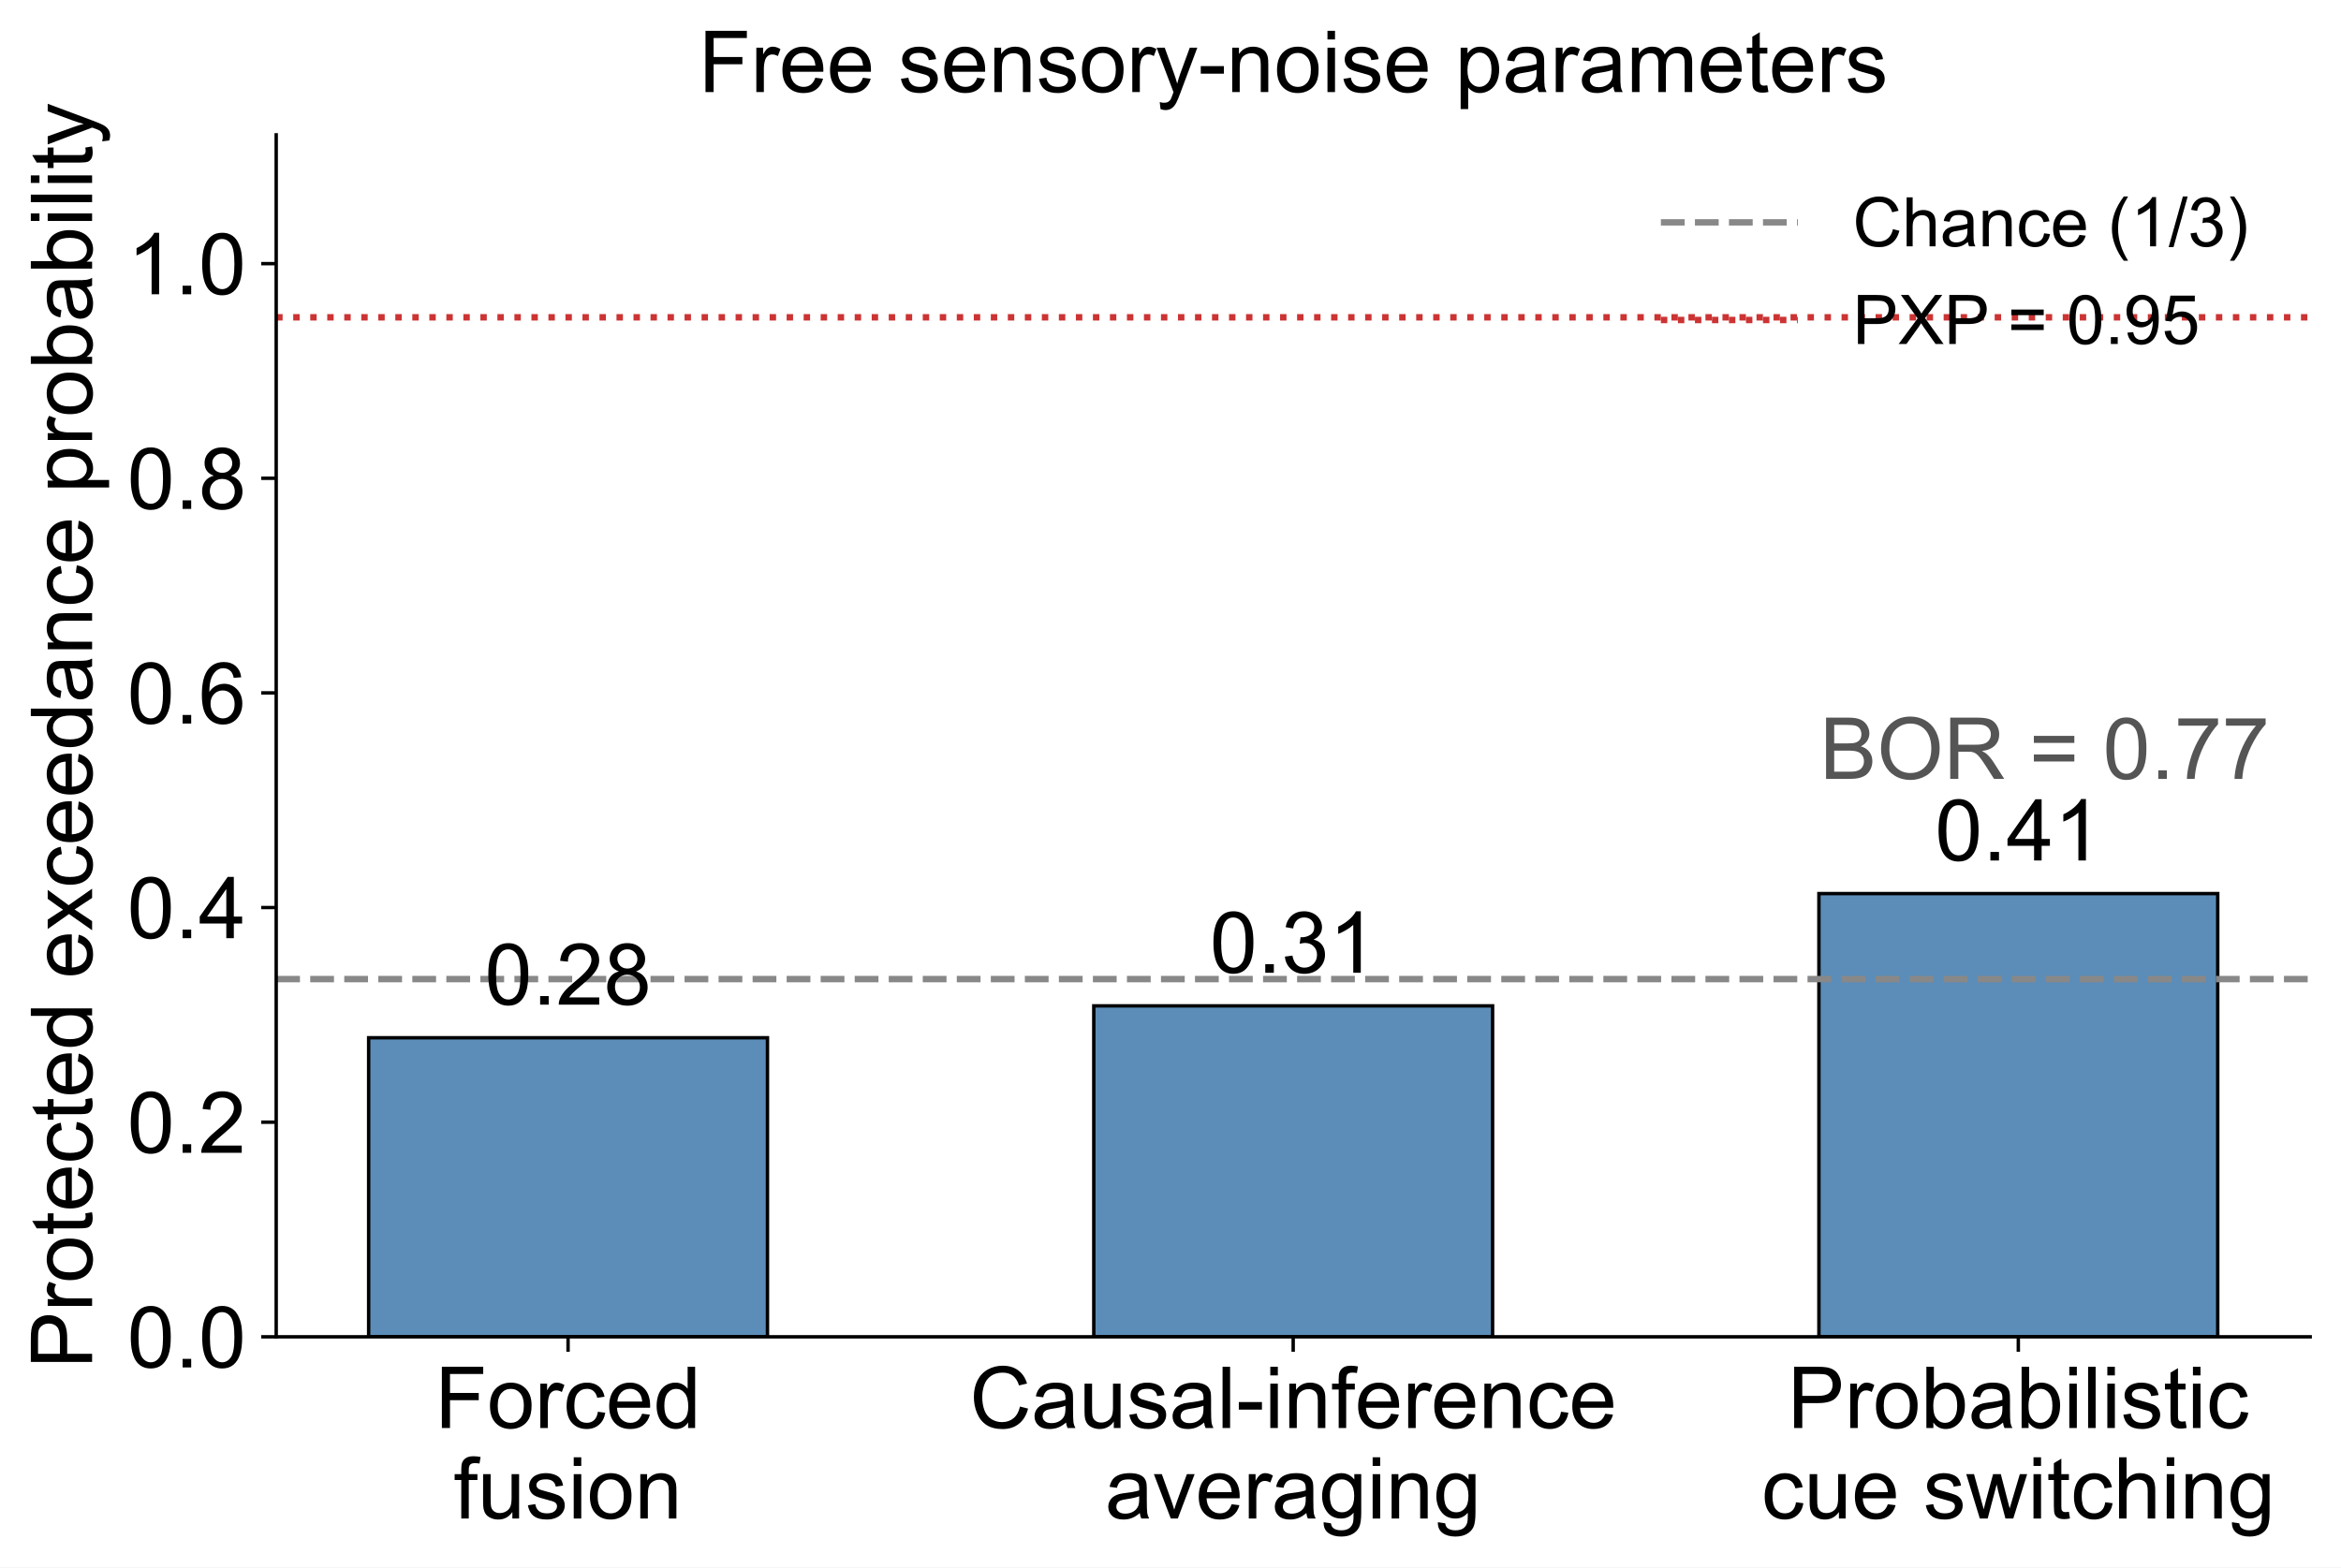
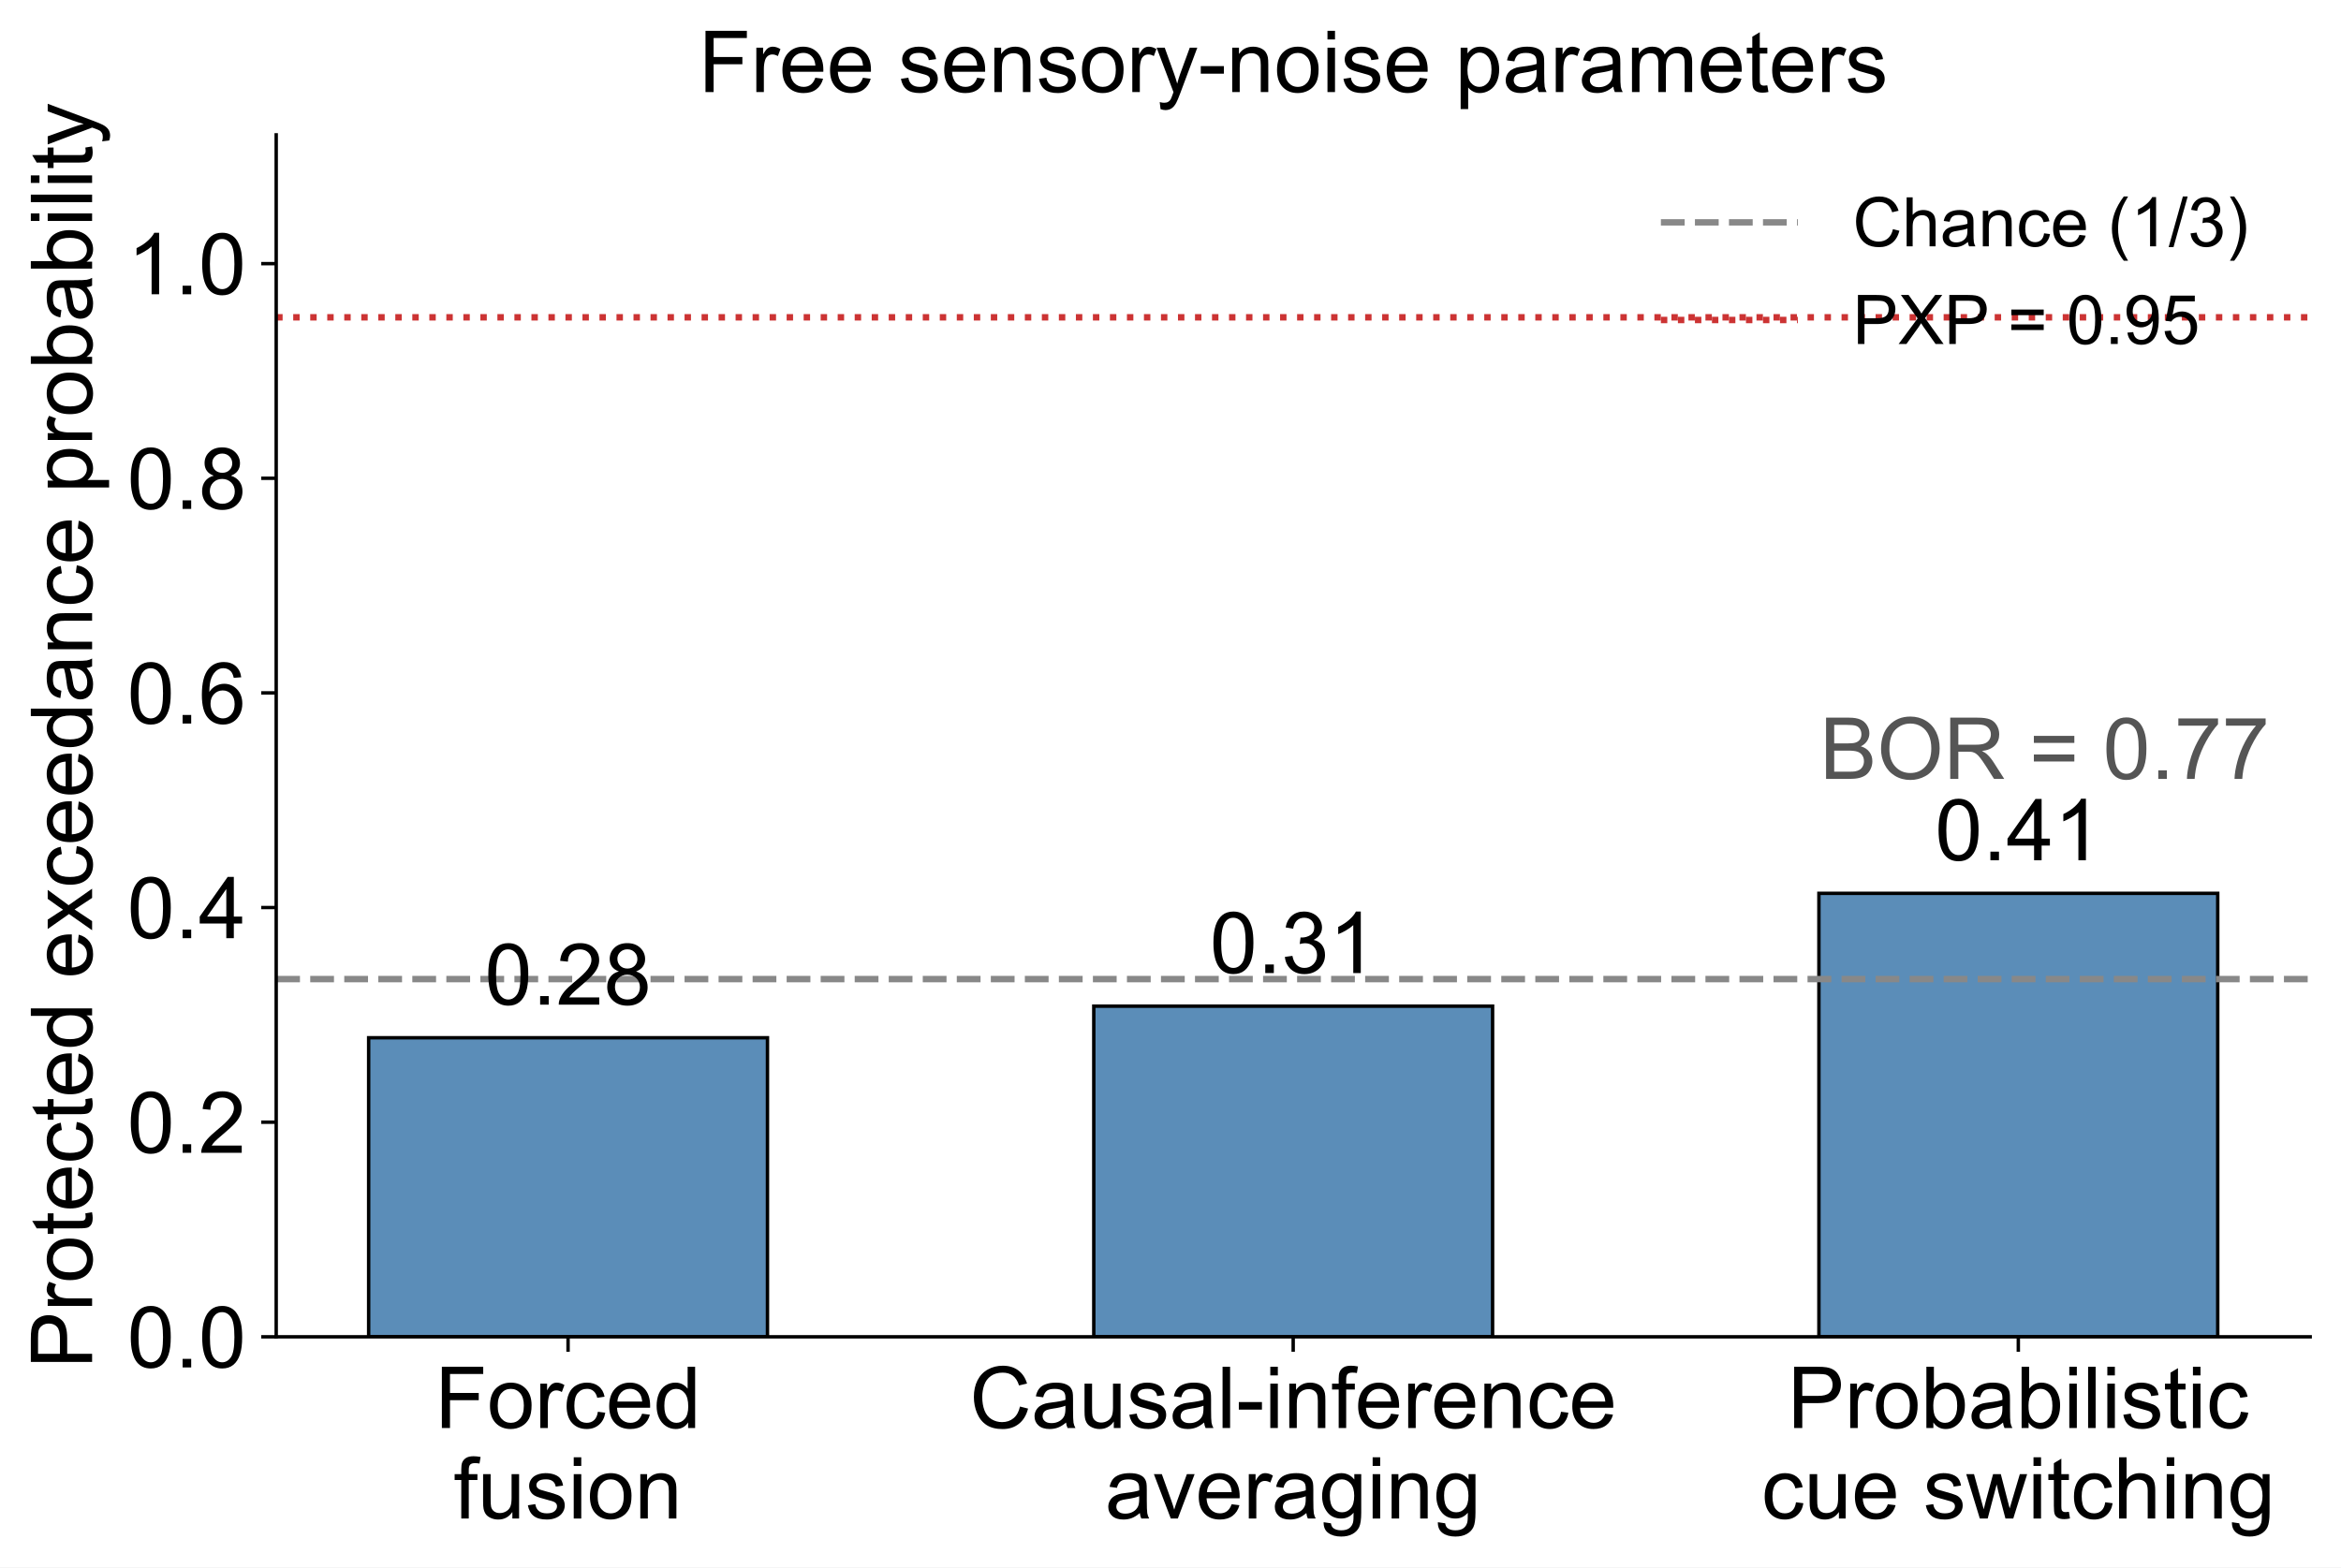
<svg xmlns="http://www.w3.org/2000/svg" xmlns:xlink="http://www.w3.org/1999/xlink" width="546.905pt" height="366.276pt" viewBox="0 0 546.905 366.276" version="1.1">
  <defs>
    <style type="text/css">*{stroke-linejoin: round; stroke-linecap: butt}</style>
  </defs>
  <g id="figure_1">
    <g id="patch_1">
      <path d="M 0 366.276  L 546.905 366.276  L 546.905 0  L 0 0  z " style="fill: #ffffff" />
    </g>
    <g id="axes_1">
      <g id="patch_2">
        <path d="M 64.525 312.398  L 539.705 312.398  L 539.705 31.516  L 64.525 31.516  z " style="fill: #ffffff" />
      </g>
      <g id="patch_3">
-         <path d="M 86.124 312.398  L 179.297 312.398  L 179.297 242.512  L 86.124 242.512  z " clip-path="url(#p25d2290308)" style="fill: #5b8db8; stroke: #000000; stroke-width: 0.8; stroke-linejoin: miter" />
+         <path d="M 86.124 312.398  L 179.297 312.398  L 179.297 242.514  L 86.124 242.514  z " clip-path="url(#p8c0f03b62c)" style="fill: #5b8db8; stroke: #000000; stroke-width: 0.8; stroke-linejoin: miter" />
      </g>
      <g id="patch_4">
-         <path d="M 255.529 312.398  L 348.701 312.398  L 348.701 235.066  L 255.529 235.066  z " clip-path="url(#p25d2290308)" style="fill: #5b8db8; stroke: #000000; stroke-width: 0.8; stroke-linejoin: miter" />
+         <path d="M 255.529 312.398  L 348.701 312.398  L 348.701 235.129  L 255.529 235.129  z " clip-path="url(#p8c0f03b62c)" style="fill: #5b8db8; stroke: #000000; stroke-width: 0.8; stroke-linejoin: miter" />
      </g>
      <g id="patch_5">
-         <path d="M 424.933 312.398  L 518.106 312.398  L 518.106 208.827  L 424.933 208.827  z " clip-path="url(#p25d2290308)" style="fill: #5b8db8; stroke: #000000; stroke-width: 0.8; stroke-linejoin: miter" />
+         <path d="M 424.933 312.398  L 518.106 312.398  L 518.106 208.763  L 424.933 208.763  z " clip-path="url(#p8c0f03b62c)" style="fill: #5b8db8; stroke: #000000; stroke-width: 0.8; stroke-linejoin: miter" />
      </g>
      <g id="matplotlib.axis_1">
        <g id="xtick_1">
          <g id="line2d_1">
            <defs>
-               <path id="md9b790dd87" d="M 0 0  L 0 3.5  " style="stroke: #000000; stroke-width: 0.8" />
+               <path id="m01a6f4ceaa" d="M 0 0  L 0 3.5  " style="stroke: #000000; stroke-width: 0.8" />
            </defs>
            <g>
-               <use xlink:href="#md9b790dd87" x="132.71" y="312.398" style="stroke: #000000; stroke-width: 0.8" />
+               <use xlink:href="#m01a6f4ceaa" x="132.71" y="312.398" style="stroke: #000000; stroke-width: 0.8" />
            </g>
          </g>
          <g id="text_1">
            <g transform="translate(101.5901 333.7133) scale(0.2 -0.2)">
              <defs>
                <path id="ArialMT-46" d="M 525 0  L 525 4581  L 3616 4581  L 3616 4041  L 1131 4041  L 1131 2622  L 3281 2622  L 3281 2081  L 1131 2081  L 1131 0  L 525 0  z " transform="scale(0.015625)" />
                <path id="ArialMT-6f" d="M 213 1659  Q 213 2581 725 3025  Q 1153 3394 1769 3394  Q 2453 3394 2887 2945  Q 3322 2497 3322 1706  Q 3322 1066 3130 698  Q 2938 331 2570 128  Q 2203 -75 1769 -75  Q 1072 -75 642 372  Q 213 819 213 1659  z M 791 1659  Q 791 1022 1069 705  Q 1347 388 1769 388  Q 2188 388 2466 706  Q 2744 1025 2744 1678  Q 2744 2294 2464 2611  Q 2184 2928 1769 2928  Q 1347 2928 1069 2612  Q 791 2297 791 1659  z " transform="scale(0.015625)" />
                <path id="ArialMT-72" d="M 416 0  L 416 3319  L 922 3319  L 922 2816  Q 1116 3169 1280 3281  Q 1444 3394 1641 3394  Q 1925 3394 2219 3213  L 2025 2691  Q 1819 2813 1613 2813  Q 1428 2813 1281 2702  Q 1134 2591 1072 2394  Q 978 2094 978 1738  L 978 0  L 416 0  z " transform="scale(0.015625)" />
                <path id="ArialMT-63" d="M 2588 1216  L 3141 1144  Q 3050 572 2676 248  Q 2303 -75 1759 -75  Q 1078 -75 664 370  Q 250 816 250 1647  Q 250 2184 428 2587  Q 606 2991 970 3192  Q 1334 3394 1763 3394  Q 2303 3394 2647 3120  Q 2991 2847 3088 2344  L 2541 2259  Q 2463 2594 2264 2762  Q 2066 2931 1784 2931  Q 1359 2931 1093 2626  Q 828 2322 828 1663  Q 828 994 1084 691  Q 1341 388 1753 388  Q 2084 388 2306 591  Q 2528 794 2588 1216  z " transform="scale(0.015625)" />
                <path id="ArialMT-65" d="M 2694 1069  L 3275 997  Q 3138 488 2766 206  Q 2394 -75 1816 -75  Q 1088 -75 661 373  Q 234 822 234 1631  Q 234 2469 665 2931  Q 1097 3394 1784 3394  Q 2450 3394 2872 2941  Q 3294 2488 3294 1666  Q 3294 1616 3291 1516  L 816 1516  Q 847 969 1125 678  Q 1403 388 1819 388  Q 2128 388 2347 550  Q 2566 713 2694 1069  z M 847 1978  L 2700 1978  Q 2663 2397 2488 2606  Q 2219 2931 1791 2931  Q 1403 2931 1139 2672  Q 875 2413 847 1978  z " transform="scale(0.015625)" />
                <path id="ArialMT-64" d="M 2575 0  L 2575 419  Q 2259 -75 1647 -75  Q 1250 -75 917 144  Q 584 363 401 755  Q 219 1147 219 1656  Q 219 2153 384 2558  Q 550 2963 881 3178  Q 1213 3394 1622 3394  Q 1922 3394 2156 3267  Q 2391 3141 2538 2938  L 2538 4581  L 3097 4581  L 3097 0  L 2575 0  z M 797 1656  Q 797 1019 1065 703  Q 1334 388 1700 388  Q 2069 388 2326 689  Q 2584 991 2584 1609  Q 2584 2291 2321 2609  Q 2059 2928 1675 2928  Q 1300 2928 1048 2622  Q 797 2316 797 1656  z " transform="scale(0.015625)" />
              </defs>
              <use xlink:href="#ArialMT-46" />
              <use xlink:href="#ArialMT-6f" transform="translate(61.08398 0)" />
              <use xlink:href="#ArialMT-72" transform="translate(116.6992 0)" />
              <use xlink:href="#ArialMT-63" transform="translate(150 0)" />
              <use xlink:href="#ArialMT-65" transform="translate(200 0)" />
              <use xlink:href="#ArialMT-64" transform="translate(255.6152 0)" />
            </g>
            <g transform="translate(106.0276 354.867) scale(0.2 -0.2)">
              <defs>
                <path id="ArialMT-66" d="M 556 0  L 556 2881  L 59 2881  L 59 3319  L 556 3319  L 556 3672  Q 556 4006 616 4169  Q 697 4388 901 4523  Q 1106 4659 1475 4659  Q 1713 4659 2000 4603  L 1916 4113  Q 1741 4144 1584 4144  Q 1328 4144 1222 4034  Q 1116 3925 1116 3625  L 1116 3319  L 1763 3319  L 1763 2881  L 1116 2881  L 1116 0  L 556 0  z " transform="scale(0.015625)" />
                <path id="ArialMT-75" d="M 2597 0  L 2597 488  Q 2209 -75 1544 -75  Q 1250 -75 995 37  Q 741 150 617 320  Q 494 491 444 738  Q 409 903 409 1263  L 409 3319  L 972 3319  L 972 1478  Q 972 1038 1006 884  Q 1059 663 1231 536  Q 1403 409 1656 409  Q 1909 409 2131 539  Q 2353 669 2445 892  Q 2538 1116 2538 1541  L 2538 3319  L 3100 3319  L 3100 0  L 2597 0  z " transform="scale(0.015625)" />
                <path id="ArialMT-73" d="M 197 991  L 753 1078  Q 800 744 1014 566  Q 1228 388 1613 388  Q 2000 388 2187 545  Q 2375 703 2375 916  Q 2375 1106 2209 1216  Q 2094 1291 1634 1406  Q 1016 1563 777 1677  Q 538 1791 414 1992  Q 291 2194 291 2438  Q 291 2659 392 2848  Q 494 3038 669 3163  Q 800 3259 1026 3326  Q 1253 3394 1513 3394  Q 1903 3394 2198 3281  Q 2494 3169 2634 2976  Q 2775 2784 2828 2463  L 2278 2388  Q 2241 2644 2061 2787  Q 1881 2931 1553 2931  Q 1166 2931 1000 2803  Q 834 2675 834 2503  Q 834 2394 903 2306  Q 972 2216 1119 2156  Q 1203 2125 1616 2013  Q 2213 1853 2448 1751  Q 2684 1650 2818 1456  Q 2953 1263 2953 975  Q 2953 694 2789 445  Q 2625 197 2315 61  Q 2006 -75 1616 -75  Q 969 -75 630 194  Q 291 463 197 991  z " transform="scale(0.015625)" />
                <path id="ArialMT-69" d="M 425 3934  L 425 4581  L 988 4581  L 988 3934  L 425 3934  z M 425 0  L 425 3319  L 988 3319  L 988 0  L 425 0  z " transform="scale(0.015625)" />
                <path id="ArialMT-6e" d="M 422 0  L 422 3319  L 928 3319  L 928 2847  Q 1294 3394 1984 3394  Q 2284 3394 2536 3286  Q 2788 3178 2913 3003  Q 3038 2828 3088 2588  Q 3119 2431 3119 2041  L 3119 0  L 2556 0  L 2556 2019  Q 2556 2363 2490 2533  Q 2425 2703 2258 2804  Q 2091 2906 1866 2906  Q 1506 2906 1245 2678  Q 984 2450 984 1813  L 984 0  L 422 0  z " transform="scale(0.015625)" />
              </defs>
              <use xlink:href="#ArialMT-66" />
              <use xlink:href="#ArialMT-75" transform="translate(27.7832 0)" />
              <use xlink:href="#ArialMT-73" transform="translate(83.39844 0)" />
              <use xlink:href="#ArialMT-69" transform="translate(133.3984 0)" />
              <use xlink:href="#ArialMT-6f" transform="translate(155.6152 0)" />
              <use xlink:href="#ArialMT-6e" transform="translate(211.2305 0)" />
            </g>
          </g>
        </g>
        <g id="xtick_2">
          <g id="line2d_2">
            <g>
-               <use xlink:href="#md9b790dd87" x="302.115" y="312.398" style="stroke: #000000; stroke-width: 0.8" />
+               <use xlink:href="#m01a6f4ceaa" x="302.115" y="312.398" style="stroke: #000000; stroke-width: 0.8" />
            </g>
          </g>
          <g id="text_2">
            <g transform="translate(226.5244 333.7133) scale(0.2 -0.2)">
              <defs>
                <path id="ArialMT-43" d="M 3763 1606  L 4369 1453  Q 4178 706 3683 314  Q 3188 -78 2472 -78  Q 1731 -78 1267 223  Q 803 525 561 1097  Q 319 1669 319 2325  Q 319 3041 592 3573  Q 866 4106 1370 4382  Q 1875 4659 2481 4659  Q 3169 4659 3637 4309  Q 4106 3959 4291 3325  L 3694 3184  Q 3534 3684 3231 3912  Q 2928 4141 2469 4141  Q 1941 4141 1586 3887  Q 1231 3634 1087 3207  Q 944 2781 944 2328  Q 944 1744 1114 1308  Q 1284 872 1643 656  Q 2003 441 2422 441  Q 2931 441 3284 734  Q 3638 1028 3763 1606  z " transform="scale(0.015625)" />
                <path id="ArialMT-61" d="M 2588 409  Q 2275 144 1986 34  Q 1697 -75 1366 -75  Q 819 -75 525 192  Q 231 459 231 875  Q 231 1119 342 1320  Q 453 1522 633 1644  Q 813 1766 1038 1828  Q 1203 1872 1538 1913  Q 2219 1994 2541 2106  Q 2544 2222 2544 2253  Q 2544 2597 2384 2738  Q 2169 2928 1744 2928  Q 1347 2928 1158 2789  Q 969 2650 878 2297  L 328 2372  Q 403 2725 575 2942  Q 747 3159 1072 3276  Q 1397 3394 1825 3394  Q 2250 3394 2515 3294  Q 2781 3194 2906 3042  Q 3031 2891 3081 2659  Q 3109 2516 3109 2141  L 3109 1391  Q 3109 606 3145 398  Q 3181 191 3288 0  L 2700 0  Q 2613 175 2588 409  z M 2541 1666  Q 2234 1541 1622 1453  Q 1275 1403 1131 1340  Q 988 1278 909 1158  Q 831 1038 831 891  Q 831 666 1001 516  Q 1172 366 1500 366  Q 1825 366 2078 508  Q 2331 650 2450 897  Q 2541 1088 2541 1459  L 2541 1666  z " transform="scale(0.015625)" />
                <path id="ArialMT-6c" d="M 409 0  L 409 4581  L 972 4581  L 972 0  L 409 0  z " transform="scale(0.015625)" />
                <path id="ArialMT-2d" d="M 203 1375  L 203 1941  L 1931 1941  L 1931 1375  L 203 1375  z " transform="scale(0.015625)" />
              </defs>
              <use xlink:href="#ArialMT-43" />
              <use xlink:href="#ArialMT-61" transform="translate(72.2168 0)" />
              <use xlink:href="#ArialMT-75" transform="translate(127.832 0)" />
              <use xlink:href="#ArialMT-73" transform="translate(183.4473 0)" />
              <use xlink:href="#ArialMT-61" transform="translate(233.4473 0)" />
              <use xlink:href="#ArialMT-6c" transform="translate(289.0625 0)" />
              <use xlink:href="#ArialMT-2d" transform="translate(311.2793 0)" />
              <use xlink:href="#ArialMT-69" transform="translate(344.5801 0)" />
              <use xlink:href="#ArialMT-6e" transform="translate(366.7969 0)" />
              <use xlink:href="#ArialMT-66" transform="translate(422.4121 0)" />
              <use xlink:href="#ArialMT-65" transform="translate(450.1953 0)" />
              <use xlink:href="#ArialMT-72" transform="translate(505.8105 0)" />
              <use xlink:href="#ArialMT-65" transform="translate(539.1113 0)" />
              <use xlink:href="#ArialMT-6e" transform="translate(594.7266 0)" />
              <use xlink:href="#ArialMT-63" transform="translate(650.3418 0)" />
              <use xlink:href="#ArialMT-65" transform="translate(700.3418 0)" />
            </g>
            <g transform="translate(258.1978 354.867) scale(0.2 -0.2)">
              <defs>
                <path id="ArialMT-76" d="M 1344 0  L 81 3319  L 675 3319  L 1388 1331  Q 1503 1009 1600 663  Q 1675 925 1809 1294  L 2547 3319  L 3125 3319  L 1869 0  L 1344 0  z " transform="scale(0.015625)" />
                <path id="ArialMT-67" d="M 319 -275  L 866 -356  Q 900 -609 1056 -725  Q 1266 -881 1628 -881  Q 2019 -881 2231 -725  Q 2444 -569 2519 -288  Q 2563 -116 2559 434  Q 2191 0 1641 0  Q 956 0 581 494  Q 206 988 206 1678  Q 206 2153 378 2554  Q 550 2956 876 3175  Q 1203 3394 1644 3394  Q 2231 3394 2613 2919  L 2613 3319  L 3131 3319  L 3131 450  Q 3131 -325 2973 -648  Q 2816 -972 2473 -1159  Q 2131 -1347 1631 -1347  Q 1038 -1347 672 -1080  Q 306 -813 319 -275  z M 784 1719  Q 784 1066 1043 766  Q 1303 466 1694 466  Q 2081 466 2343 764  Q 2606 1063 2606 1700  Q 2606 2309 2336 2618  Q 2066 2928 1684 2928  Q 1309 2928 1046 2623  Q 784 2319 784 1719  z " transform="scale(0.015625)" />
              </defs>
              <use xlink:href="#ArialMT-61" />
              <use xlink:href="#ArialMT-76" transform="translate(55.61523 0)" />
              <use xlink:href="#ArialMT-65" transform="translate(105.6152 0)" />
              <use xlink:href="#ArialMT-72" transform="translate(161.2305 0)" />
              <use xlink:href="#ArialMT-61" transform="translate(194.5312 0)" />
              <use xlink:href="#ArialMT-67" transform="translate(250.1465 0)" />
              <use xlink:href="#ArialMT-69" transform="translate(305.7617 0)" />
              <use xlink:href="#ArialMT-6e" transform="translate(327.9785 0)" />
              <use xlink:href="#ArialMT-67" transform="translate(383.5938 0)" />
            </g>
          </g>
        </g>
        <g id="xtick_3">
          <g id="line2d_3">
            <g>
-               <use xlink:href="#md9b790dd87" x="471.52" y="312.398" style="stroke: #000000; stroke-width: 0.8" />
+               <use xlink:href="#m01a6f4ceaa" x="471.52" y="312.398" style="stroke: #000000; stroke-width: 0.8" />
            </g>
          </g>
          <g id="text_3">
            <g transform="translate(417.6103 333.7133) scale(0.2 -0.2)">
              <defs>
                <path id="ArialMT-50" d="M 494 0  L 494 4581  L 2222 4581  Q 2678 4581 2919 4538  Q 3256 4481 3484 4323  Q 3713 4166 3852 3881  Q 3991 3597 3991 3256  Q 3991 2672 3619 2267  Q 3247 1863 2275 1863  L 1100 1863  L 1100 0  L 494 0  z M 1100 2403  L 2284 2403  Q 2872 2403 3119 2622  Q 3366 2841 3366 3238  Q 3366 3525 3220 3729  Q 3075 3934 2838 4000  Q 2684 4041 2272 4041  L 1100 4041  L 1100 2403  z " transform="scale(0.015625)" />
                <path id="ArialMT-62" d="M 941 0  L 419 0  L 419 4581  L 981 4581  L 981 2947  Q 1338 3394 1891 3394  Q 2197 3394 2470 3270  Q 2744 3147 2920 2923  Q 3097 2700 3197 2384  Q 3297 2069 3297 1709  Q 3297 856 2875 390  Q 2453 -75 1863 -75  Q 1275 -75 941 416  L 941 0  z M 934 1684  Q 934 1088 1097 822  Q 1363 388 1816 388  Q 2184 388 2453 708  Q 2722 1028 2722 1663  Q 2722 2313 2464 2622  Q 2206 2931 1841 2931  Q 1472 2931 1203 2611  Q 934 2291 934 1684  z " transform="scale(0.015625)" />
                <path id="ArialMT-74" d="M 1650 503  L 1731 6  Q 1494 -44 1306 -44  Q 1000 -44 831 53  Q 663 150 594 308  Q 525 466 525 972  L 525 2881  L 113 2881  L 113 3319  L 525 3319  L 525 4141  L 1084 4478  L 1084 3319  L 1650 3319  L 1650 2881  L 1084 2881  L 1084 941  Q 1084 700 1114 631  Q 1144 563 1211 522  Q 1278 481 1403 481  Q 1497 481 1650 503  z " transform="scale(0.015625)" />
              </defs>
              <use xlink:href="#ArialMT-50" />
              <use xlink:href="#ArialMT-72" transform="translate(66.69922 0)" />
              <use xlink:href="#ArialMT-6f" transform="translate(100 0)" />
              <use xlink:href="#ArialMT-62" transform="translate(155.6152 0)" />
              <use xlink:href="#ArialMT-61" transform="translate(211.2305 0)" />
              <use xlink:href="#ArialMT-62" transform="translate(266.8457 0)" />
              <use xlink:href="#ArialMT-69" transform="translate(322.4609 0)" />
              <use xlink:href="#ArialMT-6c" transform="translate(344.6777 0)" />
              <use xlink:href="#ArialMT-69" transform="translate(366.8945 0)" />
              <use xlink:href="#ArialMT-73" transform="translate(389.1113 0)" />
              <use xlink:href="#ArialMT-74" transform="translate(439.1113 0)" />
              <use xlink:href="#ArialMT-69" transform="translate(466.8945 0)" />
              <use xlink:href="#ArialMT-63" transform="translate(489.1113 0)" />
            </g>
            <g transform="translate(411.4931 354.867) scale(0.2 -0.2)">
              <defs>
                <path id="ArialMT-20" transform="scale(0.015625)" />
                <path id="ArialMT-77" d="M 1034 0  L 19 3319  L 600 3319  L 1128 1403  L 1325 691  Q 1338 744 1497 1375  L 2025 3319  L 2603 3319  L 3100 1394  L 3266 759  L 3456 1400  L 4025 3319  L 4572 3319  L 3534 0  L 2950 0  L 2422 1988  L 2294 2553  L 1622 0  L 1034 0  z " transform="scale(0.015625)" />
                <path id="ArialMT-68" d="M 422 0  L 422 4581  L 984 4581  L 984 2938  Q 1378 3394 1978 3394  Q 2347 3394 2619 3248  Q 2891 3103 3008 2847  Q 3125 2591 3125 2103  L 3125 0  L 2563 0  L 2563 2103  Q 2563 2525 2380 2717  Q 2197 2909 1863 2909  Q 1613 2909 1392 2779  Q 1172 2650 1078 2428  Q 984 2206 984 1816  L 984 0  L 422 0  z " transform="scale(0.015625)" />
              </defs>
              <use xlink:href="#ArialMT-63" />
              <use xlink:href="#ArialMT-75" transform="translate(50 0)" />
              <use xlink:href="#ArialMT-65" transform="translate(105.6152 0)" />
              <use xlink:href="#ArialMT-20" transform="translate(161.2305 0)" />
              <use xlink:href="#ArialMT-73" transform="translate(189.0137 0)" />
              <use xlink:href="#ArialMT-77" transform="translate(239.0137 0)" />
              <use xlink:href="#ArialMT-69" transform="translate(311.2305 0)" />
              <use xlink:href="#ArialMT-74" transform="translate(333.4473 0)" />
              <use xlink:href="#ArialMT-63" transform="translate(361.2305 0)" />
              <use xlink:href="#ArialMT-68" transform="translate(411.2305 0)" />
              <use xlink:href="#ArialMT-69" transform="translate(466.8457 0)" />
              <use xlink:href="#ArialMT-6e" transform="translate(489.0625 0)" />
              <use xlink:href="#ArialMT-67" transform="translate(544.6777 0)" />
            </g>
          </g>
        </g>
      </g>
      <g id="matplotlib.axis_2">
        <g id="ytick_1">
          <g id="line2d_4">
            <defs>
-               <path id="mbd0a58e901" d="M 0 0  L -3.5 0  " style="stroke: #000000; stroke-width: 0.8" />
+               <path id="m16a9f73ffb" d="M 0 0  L -3.5 0  " style="stroke: #000000; stroke-width: 0.8" />
            </defs>
            <g>
-               <use xlink:href="#mbd0a58e901" x="64.525" y="312.398" style="stroke: #000000; stroke-width: 0.8" />
+               <use xlink:href="#m16a9f73ffb" x="64.525" y="312.398" style="stroke: #000000; stroke-width: 0.8" />
            </g>
          </g>
          <g id="text_4">
            <g transform="translate(29.725 319.5554) scale(0.2 -0.2)">
              <defs>
                <path id="ArialMT-30" d="M 266 2259  Q 266 3072 433 3567  Q 600 4063 929 4331  Q 1259 4600 1759 4600  Q 2128 4600 2406 4451  Q 2684 4303 2865 4023  Q 3047 3744 3150 3342  Q 3253 2941 3253 2259  Q 3253 1453 3087 958  Q 2922 463 2592 192  Q 2263 -78 1759 -78  Q 1097 -78 719 397  Q 266 969 266 2259  z M 844 2259  Q 844 1131 1108 757  Q 1372 384 1759 384  Q 2147 384 2411 759  Q 2675 1134 2675 2259  Q 2675 3391 2411 3762  Q 2147 4134 1753 4134  Q 1366 4134 1134 3806  Q 844 3388 844 2259  z " transform="scale(0.015625)" />
                <path id="ArialMT-2e" d="M 581 0  L 581 641  L 1222 641  L 1222 0  L 581 0  z " transform="scale(0.015625)" />
              </defs>
              <use xlink:href="#ArialMT-30" />
              <use xlink:href="#ArialMT-2e" transform="translate(55.61523 0)" />
              <use xlink:href="#ArialMT-30" transform="translate(83.39844 0)" />
            </g>
          </g>
        </g>
        <g id="ytick_2">
          <g id="line2d_5">
            <g>
-               <use xlink:href="#mbd0a58e901" x="64.525" y="262.24" style="stroke: #000000; stroke-width: 0.8" />
+               <use xlink:href="#m16a9f73ffb" x="64.525" y="262.24" style="stroke: #000000; stroke-width: 0.8" />
            </g>
          </g>
          <g id="text_5">
            <g transform="translate(29.725 269.3979) scale(0.2 -0.2)">
              <defs>
                <path id="ArialMT-32" d="M 3222 541  L 3222 0  L 194 0  Q 188 203 259 391  Q 375 700 629 1000  Q 884 1300 1366 1694  Q 2113 2306 2375 2664  Q 2638 3022 2638 3341  Q 2638 3675 2398 3904  Q 2159 4134 1775 4134  Q 1369 4134 1125 3890  Q 881 3647 878 3216  L 300 3275  Q 359 3922 746 4261  Q 1134 4600 1788 4600  Q 2447 4600 2831 4234  Q 3216 3869 3216 3328  Q 3216 3053 3103 2787  Q 2991 2522 2730 2228  Q 2469 1934 1863 1422  Q 1356 997 1212 845  Q 1069 694 975 541  L 3222 541  z " transform="scale(0.015625)" />
              </defs>
              <use xlink:href="#ArialMT-30" />
              <use xlink:href="#ArialMT-2e" transform="translate(55.61523 0)" />
              <use xlink:href="#ArialMT-32" transform="translate(83.39844 0)" />
            </g>
          </g>
        </g>
        <g id="ytick_3">
          <g id="line2d_6">
            <g>
-               <use xlink:href="#mbd0a58e901" x="64.525" y="212.083" style="stroke: #000000; stroke-width: 0.8" />
+               <use xlink:href="#m16a9f73ffb" x="64.525" y="212.083" style="stroke: #000000; stroke-width: 0.8" />
            </g>
          </g>
          <g id="text_6">
            <g transform="translate(29.725 219.2404) scale(0.2 -0.2)">
              <defs>
                <path id="ArialMT-34" d="M 2069 0  L 2069 1097  L 81 1097  L 81 1613  L 2172 4581  L 2631 4581  L 2631 1613  L 3250 1613  L 3250 1097  L 2631 1097  L 2631 0  L 2069 0  z M 2069 1613  L 2069 3678  L 634 1613  L 2069 1613  z " transform="scale(0.015625)" />
              </defs>
              <use xlink:href="#ArialMT-30" />
              <use xlink:href="#ArialMT-2e" transform="translate(55.61523 0)" />
              <use xlink:href="#ArialMT-34" transform="translate(83.39844 0)" />
            </g>
          </g>
        </g>
        <g id="ytick_4">
          <g id="line2d_7">
            <g>
-               <use xlink:href="#mbd0a58e901" x="64.525" y="161.925" style="stroke: #000000; stroke-width: 0.8" />
+               <use xlink:href="#m16a9f73ffb" x="64.525" y="161.925" style="stroke: #000000; stroke-width: 0.8" />
            </g>
          </g>
          <g id="text_7">
            <g transform="translate(29.725 169.0829) scale(0.2 -0.2)">
              <defs>
                <path id="ArialMT-36" d="M 3184 3459  L 2625 3416  Q 2550 3747 2413 3897  Q 2184 4138 1850 4138  Q 1581 4138 1378 3988  Q 1113 3794 959 3422  Q 806 3050 800 2363  Q 1003 2672 1297 2822  Q 1591 2972 1913 2972  Q 2475 2972 2870 2558  Q 3266 2144 3266 1488  Q 3266 1056 3080 686  Q 2894 316 2569 119  Q 2244 -78 1831 -78  Q 1128 -78 684 439  Q 241 956 241 2144  Q 241 3472 731 4075  Q 1159 4600 1884 4600  Q 2425 4600 2770 4297  Q 3116 3994 3184 3459  z M 888 1484  Q 888 1194 1011 928  Q 1134 663 1356 523  Q 1578 384 1822 384  Q 2178 384 2434 671  Q 2691 959 2691 1453  Q 2691 1928 2437 2201  Q 2184 2475 1800 2475  Q 1419 2475 1153 2201  Q 888 1928 888 1484  z " transform="scale(0.015625)" />
              </defs>
              <use xlink:href="#ArialMT-30" />
              <use xlink:href="#ArialMT-2e" transform="translate(55.61523 0)" />
              <use xlink:href="#ArialMT-36" transform="translate(83.39844 0)" />
            </g>
          </g>
        </g>
        <g id="ytick_5">
          <g id="line2d_8">
            <g>
-               <use xlink:href="#mbd0a58e901" x="64.525" y="111.768" style="stroke: #000000; stroke-width: 0.8" />
+               <use xlink:href="#m16a9f73ffb" x="64.525" y="111.768" style="stroke: #000000; stroke-width: 0.8" />
            </g>
          </g>
          <g id="text_8">
            <g transform="translate(29.725 118.9254) scale(0.2 -0.2)">
              <defs>
                <path id="ArialMT-38" d="M 1131 2484  Q 781 2613 612 2850  Q 444 3088 444 3419  Q 444 3919 803 4259  Q 1163 4600 1759 4600  Q 2359 4600 2725 4251  Q 3091 3903 3091 3403  Q 3091 3084 2923 2848  Q 2756 2613 2416 2484  Q 2838 2347 3058 2040  Q 3278 1734 3278 1309  Q 3278 722 2862 322  Q 2447 -78 1769 -78  Q 1091 -78 675 323  Q 259 725 259 1325  Q 259 1772 486 2073  Q 713 2375 1131 2484  z M 1019 3438  Q 1019 3113 1228 2906  Q 1438 2700 1772 2700  Q 2097 2700 2305 2904  Q 2513 3109 2513 3406  Q 2513 3716 2298 3927  Q 2084 4138 1766 4138  Q 1444 4138 1231 3931  Q 1019 3725 1019 3438  z M 838 1322  Q 838 1081 952 856  Q 1066 631 1291 507  Q 1516 384 1775 384  Q 2178 384 2440 643  Q 2703 903 2703 1303  Q 2703 1709 2433 1975  Q 2163 2241 1756 2241  Q 1359 2241 1098 1978  Q 838 1716 838 1322  z " transform="scale(0.015625)" />
              </defs>
              <use xlink:href="#ArialMT-30" />
              <use xlink:href="#ArialMT-2e" transform="translate(55.61523 0)" />
              <use xlink:href="#ArialMT-38" transform="translate(83.39844 0)" />
            </g>
          </g>
        </g>
        <g id="ytick_6">
          <g id="line2d_9">
            <g>
-               <use xlink:href="#mbd0a58e901" x="64.525" y="61.61" style="stroke: #000000; stroke-width: 0.8" />
+               <use xlink:href="#m16a9f73ffb" x="64.525" y="61.61" style="stroke: #000000; stroke-width: 0.8" />
            </g>
          </g>
          <g id="text_9">
            <g transform="translate(29.725 68.76794) scale(0.2 -0.2)">
              <defs>
                <path id="ArialMT-31" d="M 2384 0  L 1822 0  L 1822 3584  Q 1619 3391 1289 3197  Q 959 3003 697 2906  L 697 3450  Q 1169 3672 1522 3987  Q 1875 4303 2022 4600  L 2384 4600  L 2384 0  z " transform="scale(0.015625)" />
              </defs>
              <use xlink:href="#ArialMT-31" />
              <use xlink:href="#ArialMT-2e" transform="translate(55.61523 0)" />
              <use xlink:href="#ArialMT-30" transform="translate(83.39844 0)" />
            </g>
          </g>
        </g>
        <g id="text_10">
          <g transform="translate(21.51562 319.8176) rotate(-90) scale(0.2 -0.2)">
            <defs>
              <path id="ArialMT-78" d="M 47 0  L 1259 1725  L 138 3319  L 841 3319  L 1350 2541  Q 1494 2319 1581 2169  Q 1719 2375 1834 2534  L 2394 3319  L 3066 3319  L 1919 1756  L 3153 0  L 2463 0  L 1781 1031  L 1600 1309  L 728 0  L 47 0  z " transform="scale(0.015625)" />
              <path id="ArialMT-70" d="M 422 -1272  L 422 3319  L 934 3319  L 934 2888  Q 1116 3141 1344 3267  Q 1572 3394 1897 3394  Q 2322 3394 2647 3175  Q 2972 2956 3137 2557  Q 3303 2159 3303 1684  Q 3303 1175 3120 767  Q 2938 359 2589 142  Q 2241 -75 1856 -75  Q 1575 -75 1351 44  Q 1128 163 984 344  L 984 -1272  L 422 -1272  z M 931 1641  Q 931 1000 1190 694  Q 1450 388 1819 388  Q 2194 388 2461 705  Q 2728 1022 2728 1688  Q 2728 2322 2467 2637  Q 2206 2953 1844 2953  Q 1484 2953 1207 2617  Q 931 2281 931 1641  z " transform="scale(0.015625)" />
              <path id="ArialMT-79" d="M 397 -1278  L 334 -750  Q 519 -800 656 -800  Q 844 -800 956 -737  Q 1069 -675 1141 -563  Q 1194 -478 1313 -144  Q 1328 -97 1363 -6  L 103 3319  L 709 3319  L 1400 1397  Q 1534 1031 1641 628  Q 1738 1016 1872 1384  L 2581 3319  L 3144 3319  L 1881 -56  Q 1678 -603 1566 -809  Q 1416 -1088 1222 -1217  Q 1028 -1347 759 -1347  Q 597 -1347 397 -1278  z " transform="scale(0.015625)" />
            </defs>
            <use xlink:href="#ArialMT-50" />
            <use xlink:href="#ArialMT-72" transform="translate(66.69922 0)" />
            <use xlink:href="#ArialMT-6f" transform="translate(100 0)" />
            <use xlink:href="#ArialMT-74" transform="translate(155.6152 0)" />
            <use xlink:href="#ArialMT-65" transform="translate(183.3984 0)" />
            <use xlink:href="#ArialMT-63" transform="translate(239.0137 0)" />
            <use xlink:href="#ArialMT-74" transform="translate(289.0137 0)" />
            <use xlink:href="#ArialMT-65" transform="translate(316.7969 0)" />
            <use xlink:href="#ArialMT-64" transform="translate(372.4121 0)" />
            <use xlink:href="#ArialMT-20" transform="translate(428.0273 0)" />
            <use xlink:href="#ArialMT-65" transform="translate(455.8105 0)" />
            <use xlink:href="#ArialMT-78" transform="translate(511.4258 0)" />
            <use xlink:href="#ArialMT-63" transform="translate(561.4258 0)" />
            <use xlink:href="#ArialMT-65" transform="translate(611.4258 0)" />
            <use xlink:href="#ArialMT-65" transform="translate(667.041 0)" />
            <use xlink:href="#ArialMT-64" transform="translate(722.6562 0)" />
            <use xlink:href="#ArialMT-61" transform="translate(778.2715 0)" />
            <use xlink:href="#ArialMT-6e" transform="translate(833.8867 0)" />
            <use xlink:href="#ArialMT-63" transform="translate(889.502 0)" />
            <use xlink:href="#ArialMT-65" transform="translate(939.502 0)" />
            <use xlink:href="#ArialMT-20" transform="translate(995.1172 0)" />
            <use xlink:href="#ArialMT-70" transform="translate(1022.9 0)" />
            <use xlink:href="#ArialMT-72" transform="translate(1078.516 0)" />
            <use xlink:href="#ArialMT-6f" transform="translate(1111.816 0)" />
            <use xlink:href="#ArialMT-62" transform="translate(1167.432 0)" />
            <use xlink:href="#ArialMT-61" transform="translate(1223.047 0)" />
            <use xlink:href="#ArialMT-62" transform="translate(1278.662 0)" />
            <use xlink:href="#ArialMT-69" transform="translate(1334.277 0)" />
            <use xlink:href="#ArialMT-6c" transform="translate(1356.494 0)" />
            <use xlink:href="#ArialMT-69" transform="translate(1378.711 0)" />
            <use xlink:href="#ArialMT-74" transform="translate(1400.928 0)" />
            <use xlink:href="#ArialMT-79" transform="translate(1428.711 0)" />
          </g>
        </g>
      </g>
      <g id="line2d_10">
-         <path d="M 64.525 228.802  L 539.705 228.802  " clip-path="url(#p25d2290308)" style="fill: none; stroke-dasharray: 5.55,2.4; stroke-dashoffset: 0; stroke: #888888; stroke-width: 1.5" />
+         <path d="M 64.525 228.802  L 539.705 228.802  " clip-path="url(#p8c0f03b62c)" style="fill: none; stroke-dasharray: 5.55,2.4; stroke-dashoffset: 0; stroke: #888888; stroke-width: 1.5" />
      </g>
      <g id="line2d_11">
-         <path d="M 64.525 74.15  L 539.705 74.15  " clip-path="url(#p25d2290308)" style="fill: none; stroke-dasharray: 1.5,2.475; stroke-dashoffset: 0; stroke: #cc3333; stroke-width: 1.5" />
+         <path d="M 64.525 74.15  L 539.705 74.15  " clip-path="url(#p8c0f03b62c)" style="fill: none; stroke-dasharray: 1.5,2.475; stroke-dashoffset: 0; stroke: #cc3333; stroke-width: 1.5" />
      </g>
      <g id="patch_6">
        <path d="M 64.525 312.398  L 64.525 31.516  " style="fill: none; stroke: #000000; stroke-width: 0.8; stroke-linejoin: miter; stroke-linecap: square" />
      </g>
      <g id="patch_7">
        <path d="M 64.525 312.398  L 539.705 312.398  " style="fill: none; stroke: #000000; stroke-width: 0.8; stroke-linejoin: miter; stroke-linecap: square" />
      </g>
      <g id="text_11">
-         <g transform="translate(113.2494 234.7756) scale(0.2 -0.2)">
+         <g transform="translate(113.2494 234.7773) scale(0.2 -0.2)">
          <use xlink:href="#ArialMT-30" />
          <use xlink:href="#ArialMT-2e" transform="translate(55.61523 0)" />
          <use xlink:href="#ArialMT-32" transform="translate(83.39844 0)" />
          <use xlink:href="#ArialMT-38" transform="translate(139.0137 0)" />
        </g>
      </g>
      <g id="text_12">
-         <g transform="translate(282.6541 227.3288) scale(0.2 -0.2)">
+         <g transform="translate(282.6541 227.3918) scale(0.2 -0.2)">
          <defs>
            <path id="ArialMT-33" d="M 269 1209  L 831 1284  Q 928 806 1161 595  Q 1394 384 1728 384  Q 2125 384 2398 659  Q 2672 934 2672 1341  Q 2672 1728 2419 1979  Q 2166 2231 1775 2231  Q 1616 2231 1378 2169  L 1441 2663  Q 1497 2656 1531 2656  Q 1891 2656 2178 2843  Q 2466 3031 2466 3422  Q 2466 3731 2256 3934  Q 2047 4138 1716 4138  Q 1388 4138 1169 3931  Q 950 3725 888 3313  L 325 3413  Q 428 3978 793 4289  Q 1159 4600 1703 4600  Q 2078 4600 2393 4439  Q 2709 4278 2876 4000  Q 3044 3722 3044 3409  Q 3044 3113 2884 2869  Q 2725 2625 2413 2481  Q 2819 2388 3044 2092  Q 3269 1797 3269 1353  Q 3269 753 2831 336  Q 2394 -81 1725 -81  Q 1122 -81 723 278  Q 325 638 269 1209  z " transform="scale(0.015625)" />
          </defs>
          <use xlink:href="#ArialMT-30" />
          <use xlink:href="#ArialMT-2e" transform="translate(55.61523 0)" />
          <use xlink:href="#ArialMT-33" transform="translate(83.39844 0)" />
          <use xlink:href="#ArialMT-31" transform="translate(139.0137 0)" />
        </g>
      </g>
      <g id="text_13">
-         <g transform="translate(452.0587 201.0905) scale(0.2 -0.2)">
+         <g transform="translate(452.0587 201.0258) scale(0.2 -0.2)">
          <use xlink:href="#ArialMT-30" />
          <use xlink:href="#ArialMT-2e" transform="translate(55.61523 0)" />
          <use xlink:href="#ArialMT-34" transform="translate(83.39844 0)" />
          <use xlink:href="#ArialMT-31" transform="translate(139.0137 0)" />
        </g>
      </g>
      <g id="text_14">
        <g style="fill: #555555" transform="translate(425.1452 182.0257) scale(0.2 -0.2)">
          <defs>
            <path id="ArialMT-42" d="M 469 0  L 469 4581  L 2188 4581  Q 2713 4581 3030 4442  Q 3347 4303 3526 4014  Q 3706 3725 3706 3409  Q 3706 3116 3547 2856  Q 3388 2597 3066 2438  Q 3481 2316 3704 2022  Q 3928 1728 3928 1328  Q 3928 1006 3792 729  Q 3656 453 3456 303  Q 3256 153 2954 76  Q 2653 0 2216 0  L 469 0  z M 1075 2656  L 2066 2656  Q 2469 2656 2644 2709  Q 2875 2778 2992 2937  Q 3109 3097 3109 3338  Q 3109 3566 3000 3739  Q 2891 3913 2687 3977  Q 2484 4041 1991 4041  L 1075 4041  L 1075 2656  z M 1075 541  L 2216 541  Q 2509 541 2628 563  Q 2838 600 2978 687  Q 3119 775 3209 942  Q 3300 1109 3300 1328  Q 3300 1584 3169 1773  Q 3038 1963 2805 2039  Q 2572 2116 2134 2116  L 1075 2116  L 1075 541  z " transform="scale(0.015625)" />
            <path id="ArialMT-4f" d="M 309 2231  Q 309 3372 921 4017  Q 1534 4663 2503 4663  Q 3138 4663 3647 4359  Q 4156 4056 4423 3514  Q 4691 2972 4691 2284  Q 4691 1588 4409 1038  Q 4128 488 3612 205  Q 3097 -78 2500 -78  Q 1853 -78 1343 234  Q 834 547 571 1087  Q 309 1628 309 2231  z M 934 2222  Q 934 1394 1379 917  Q 1825 441 2497 441  Q 3181 441 3623 922  Q 4066 1403 4066 2288  Q 4066 2847 3877 3264  Q 3688 3681 3323 3911  Q 2959 4141 2506 4141  Q 1863 4141 1398 3698  Q 934 3256 934 2222  z " transform="scale(0.015625)" />
            <path id="ArialMT-52" d="M 503 0  L 503 4581  L 2534 4581  Q 3147 4581 3465 4457  Q 3784 4334 3975 4021  Q 4166 3709 4166 3331  Q 4166 2844 3850 2509  Q 3534 2175 2875 2084  Q 3116 1969 3241 1856  Q 3506 1613 3744 1247  L 4541 0  L 3778 0  L 3172 953  Q 2906 1366 2734 1584  Q 2563 1803 2427 1890  Q 2291 1978 2150 2013  Q 2047 2034 1813 2034  L 1109 2034  L 1109 0  L 503 0  z M 1109 2559  L 2413 2559  Q 2828 2559 3062 2645  Q 3297 2731 3419 2920  Q 3541 3109 3541 3331  Q 3541 3656 3305 3865  Q 3069 4075 2559 4075  L 1109 4075  L 1109 2559  z " transform="scale(0.015625)" />
            <path id="ArialMT-3d" d="M 3381 2694  L 356 2694  L 356 3219  L 3381 3219  L 3381 2694  z M 3381 1303  L 356 1303  L 356 1828  L 3381 1828  L 3381 1303  z " transform="scale(0.015625)" />
            <path id="ArialMT-37" d="M 303 3981  L 303 4522  L 3269 4522  L 3269 4084  Q 2831 3619 2401 2847  Q 1972 2075 1738 1259  Q 1569 684 1522 0  L 944 0  Q 953 541 1156 1306  Q 1359 2072 1739 2783  Q 2119 3494 2547 3981  L 303 3981  z " transform="scale(0.015625)" />
          </defs>
          <use xlink:href="#ArialMT-42" />
          <use xlink:href="#ArialMT-4f" transform="translate(66.69922 0)" />
          <use xlink:href="#ArialMT-52" transform="translate(144.4824 0)" />
          <use xlink:href="#ArialMT-20" transform="translate(216.6992 0)" />
          <use xlink:href="#ArialMT-3d" transform="translate(244.4824 0)" />
          <use xlink:href="#ArialMT-20" transform="translate(302.8809 0)" />
          <use xlink:href="#ArialMT-30" transform="translate(330.6641 0)" />
          <use xlink:href="#ArialMT-2e" transform="translate(386.2793 0)" />
          <use xlink:href="#ArialMT-37" transform="translate(414.0625 0)" />
          <use xlink:href="#ArialMT-37" transform="translate(469.6777 0)" />
        </g>
      </g>
      <g id="text_15">
        <g transform="translate(163.1806 21.51562) scale(0.2 -0.2)">
          <defs>
            <path id="ArialMT-6d" d="M 422 0  L 422 3319  L 925 3319  L 925 2853  Q 1081 3097 1340 3245  Q 1600 3394 1931 3394  Q 2300 3394 2536 3241  Q 2772 3088 2869 2813  Q 3263 3394 3894 3394  Q 4388 3394 4653 3120  Q 4919 2847 4919 2278  L 4919 0  L 4359 0  L 4359 2091  Q 4359 2428 4304 2576  Q 4250 2725 4106 2815  Q 3963 2906 3769 2906  Q 3419 2906 3187 2673  Q 2956 2441 2956 1928  L 2956 0  L 2394 0  L 2394 2156  Q 2394 2531 2256 2718  Q 2119 2906 1806 2906  Q 1569 2906 1367 2781  Q 1166 2656 1075 2415  Q 984 2175 984 1722  L 984 0  L 422 0  z " transform="scale(0.015625)" />
          </defs>
          <use xlink:href="#ArialMT-46" />
          <use xlink:href="#ArialMT-72" transform="translate(61.08398 0)" />
          <use xlink:href="#ArialMT-65" transform="translate(94.38477 0)" />
          <use xlink:href="#ArialMT-65" transform="translate(150 0)" />
          <use xlink:href="#ArialMT-20" transform="translate(205.6152 0)" />
          <use xlink:href="#ArialMT-73" transform="translate(233.3984 0)" />
          <use xlink:href="#ArialMT-65" transform="translate(283.3984 0)" />
          <use xlink:href="#ArialMT-6e" transform="translate(339.0137 0)" />
          <use xlink:href="#ArialMT-73" transform="translate(394.6289 0)" />
          <use xlink:href="#ArialMT-6f" transform="translate(444.6289 0)" />
          <use xlink:href="#ArialMT-72" transform="translate(500.2441 0)" />
          <use xlink:href="#ArialMT-79" transform="translate(533.5449 0)" />
          <use xlink:href="#ArialMT-2d" transform="translate(583.5449 0)" />
          <use xlink:href="#ArialMT-6e" transform="translate(616.8457 0)" />
          <use xlink:href="#ArialMT-6f" transform="translate(672.4609 0)" />
          <use xlink:href="#ArialMT-69" transform="translate(728.0762 0)" />
          <use xlink:href="#ArialMT-73" transform="translate(750.293 0)" />
          <use xlink:href="#ArialMT-65" transform="translate(800.293 0)" />
          <use xlink:href="#ArialMT-20" transform="translate(855.9082 0)" />
          <use xlink:href="#ArialMT-70" transform="translate(883.6914 0)" />
          <use xlink:href="#ArialMT-61" transform="translate(939.3066 0)" />
          <use xlink:href="#ArialMT-72" transform="translate(994.9219 0)" />
          <use xlink:href="#ArialMT-61" transform="translate(1028.223 0)" />
          <use xlink:href="#ArialMT-6d" transform="translate(1083.838 0)" />
          <use xlink:href="#ArialMT-65" transform="translate(1167.139 0)" />
          <use xlink:href="#ArialMT-74" transform="translate(1222.754 0)" />
          <use xlink:href="#ArialMT-65" transform="translate(1250.537 0)" />
          <use xlink:href="#ArialMT-72" transform="translate(1306.152 0)" />
          <use xlink:href="#ArialMT-73" transform="translate(1339.453 0)" />
        </g>
      </g>
      <g id="legend_1">
        <g id="line2d_12">
          <path d="M 388.02 51.963  L 404.02 51.963  L 420.02 51.963  " style="fill: none; stroke-dasharray: 5.55,2.4; stroke-dashoffset: 0; stroke: #888888; stroke-width: 1.5" />
        </g>
        <g id="text_16">
          <g transform="translate(432.82 57.56312) scale(0.16 -0.16)">
            <defs>
              <path id="ArialMT-28" d="M 1497 -1347  Q 1031 -759 709 28  Q 388 816 388 1659  Q 388 2403 628 3084  Q 909 3875 1497 4659  L 1900 4659  Q 1522 4009 1400 3731  Q 1209 3300 1100 2831  Q 966 2247 966 1656  Q 966 153 1900 -1347  L 1497 -1347  z " transform="scale(0.015625)" />
              <path id="ArialMT-2f" d="M 0 -78  L 1328 4659  L 1778 4659  L 453 -78  L 0 -78  z " transform="scale(0.015625)" />
              <path id="ArialMT-29" d="M 791 -1347  L 388 -1347  Q 1322 153 1322 1656  Q 1322 2244 1188 2822  Q 1081 3291 891 3722  Q 769 4003 388 4659  L 791 4659  Q 1378 3875 1659 3084  Q 1900 2403 1900 1659  Q 1900 816 1576 28  Q 1253 -759 791 -1347  z " transform="scale(0.015625)" />
            </defs>
            <use xlink:href="#ArialMT-43" />
            <use xlink:href="#ArialMT-68" transform="translate(72.2168 0)" />
            <use xlink:href="#ArialMT-61" transform="translate(127.832 0)" />
            <use xlink:href="#ArialMT-6e" transform="translate(183.4473 0)" />
            <use xlink:href="#ArialMT-63" transform="translate(239.0625 0)" />
            <use xlink:href="#ArialMT-65" transform="translate(289.0625 0)" />
            <use xlink:href="#ArialMT-20" transform="translate(344.6777 0)" />
            <use xlink:href="#ArialMT-28" transform="translate(372.4609 0)" />
            <use xlink:href="#ArialMT-31" transform="translate(405.7617 0)" />
            <use xlink:href="#ArialMT-2f" transform="translate(461.377 0)" />
            <use xlink:href="#ArialMT-33" transform="translate(489.1602 0)" />
            <use xlink:href="#ArialMT-29" transform="translate(544.7754 0)" />
          </g>
        </g>
        <g id="line2d_13">
          <path d="M 388.02 74.783  L 404.02 74.783  L 420.02 74.783  " style="fill: none; stroke-dasharray: 1.5,2.475; stroke-dashoffset: 0; stroke: #cc3333; stroke-width: 1.5" />
        </g>
        <g id="text_17">
          <g transform="translate(432.82 80.38313) scale(0.16 -0.16)">
            <defs>
              <path id="ArialMT-58" d="M 28 0  L 1800 2388  L 238 4581  L 959 4581  L 1791 3406  Q 2050 3041 2159 2844  Q 2313 3094 2522 3366  L 3444 4581  L 4103 4581  L 2494 2422  L 4228 0  L 3478 0  L 2325 1634  Q 2228 1775 2125 1941  Q 1972 1691 1906 1597  L 756 0  L 28 0  z " transform="scale(0.015625)" />
              <path id="ArialMT-39" d="M 350 1059  L 891 1109  Q 959 728 1153 556  Q 1347 384 1650 384  Q 1909 384 2104 503  Q 2300 622 2425 820  Q 2550 1019 2634 1356  Q 2719 1694 2719 2044  Q 2719 2081 2716 2156  Q 2547 1888 2255 1720  Q 1963 1553 1622 1553  Q 1053 1553 659 1965  Q 266 2378 266 3053  Q 266 3750 677 4175  Q 1088 4600 1706 4600  Q 2153 4600 2523 4359  Q 2894 4119 3086 3673  Q 3278 3228 3278 2384  Q 3278 1506 3087 986  Q 2897 466 2520 194  Q 2144 -78 1638 -78  Q 1100 -78 759 220  Q 419 519 350 1059  z M 2653 3081  Q 2653 3566 2395 3850  Q 2138 4134 1775 4134  Q 1400 4134 1122 3828  Q 844 3522 844 3034  Q 844 2597 1108 2323  Q 1372 2050 1759 2050  Q 2150 2050 2401 2323  Q 2653 2597 2653 3081  z " transform="scale(0.015625)" />
              <path id="ArialMT-35" d="M 266 1200  L 856 1250  Q 922 819 1161 601  Q 1400 384 1738 384  Q 2144 384 2425 690  Q 2706 997 2706 1503  Q 2706 1984 2436 2262  Q 2166 2541 1728 2541  Q 1456 2541 1237 2417  Q 1019 2294 894 2097  L 366 2166  L 809 4519  L 3088 4519  L 3088 3981  L 1259 3981  L 1013 2750  Q 1425 3038 1878 3038  Q 2478 3038 2890 2622  Q 3303 2206 3303 1553  Q 3303 931 2941 478  Q 2500 -78 1738 -78  Q 1113 -78 717 272  Q 322 622 266 1200  z " transform="scale(0.015625)" />
            </defs>
            <use xlink:href="#ArialMT-50" />
            <use xlink:href="#ArialMT-58" transform="translate(66.69922 0)" />
            <use xlink:href="#ArialMT-50" transform="translate(133.3984 0)" />
            <use xlink:href="#ArialMT-20" transform="translate(198.3477 0)" />
            <use xlink:href="#ArialMT-3d" transform="translate(226.1309 0)" />
            <use xlink:href="#ArialMT-20" transform="translate(284.5293 0)" />
            <use xlink:href="#ArialMT-30" transform="translate(312.3125 0)" />
            <use xlink:href="#ArialMT-2e" transform="translate(367.9277 0)" />
            <use xlink:href="#ArialMT-39" transform="translate(395.7109 0)" />
            <use xlink:href="#ArialMT-35" transform="translate(451.3262 0)" />
          </g>
        </g>
      </g>
    </g>
  </g>
  <defs>
-     <clipPath id="p25d2290308">
+     <clipPath id="p8c0f03b62c">
      <rect x="64.525" y="31.516" width="475.18" height="280.882" />
    </clipPath>
  </defs>
</svg>
